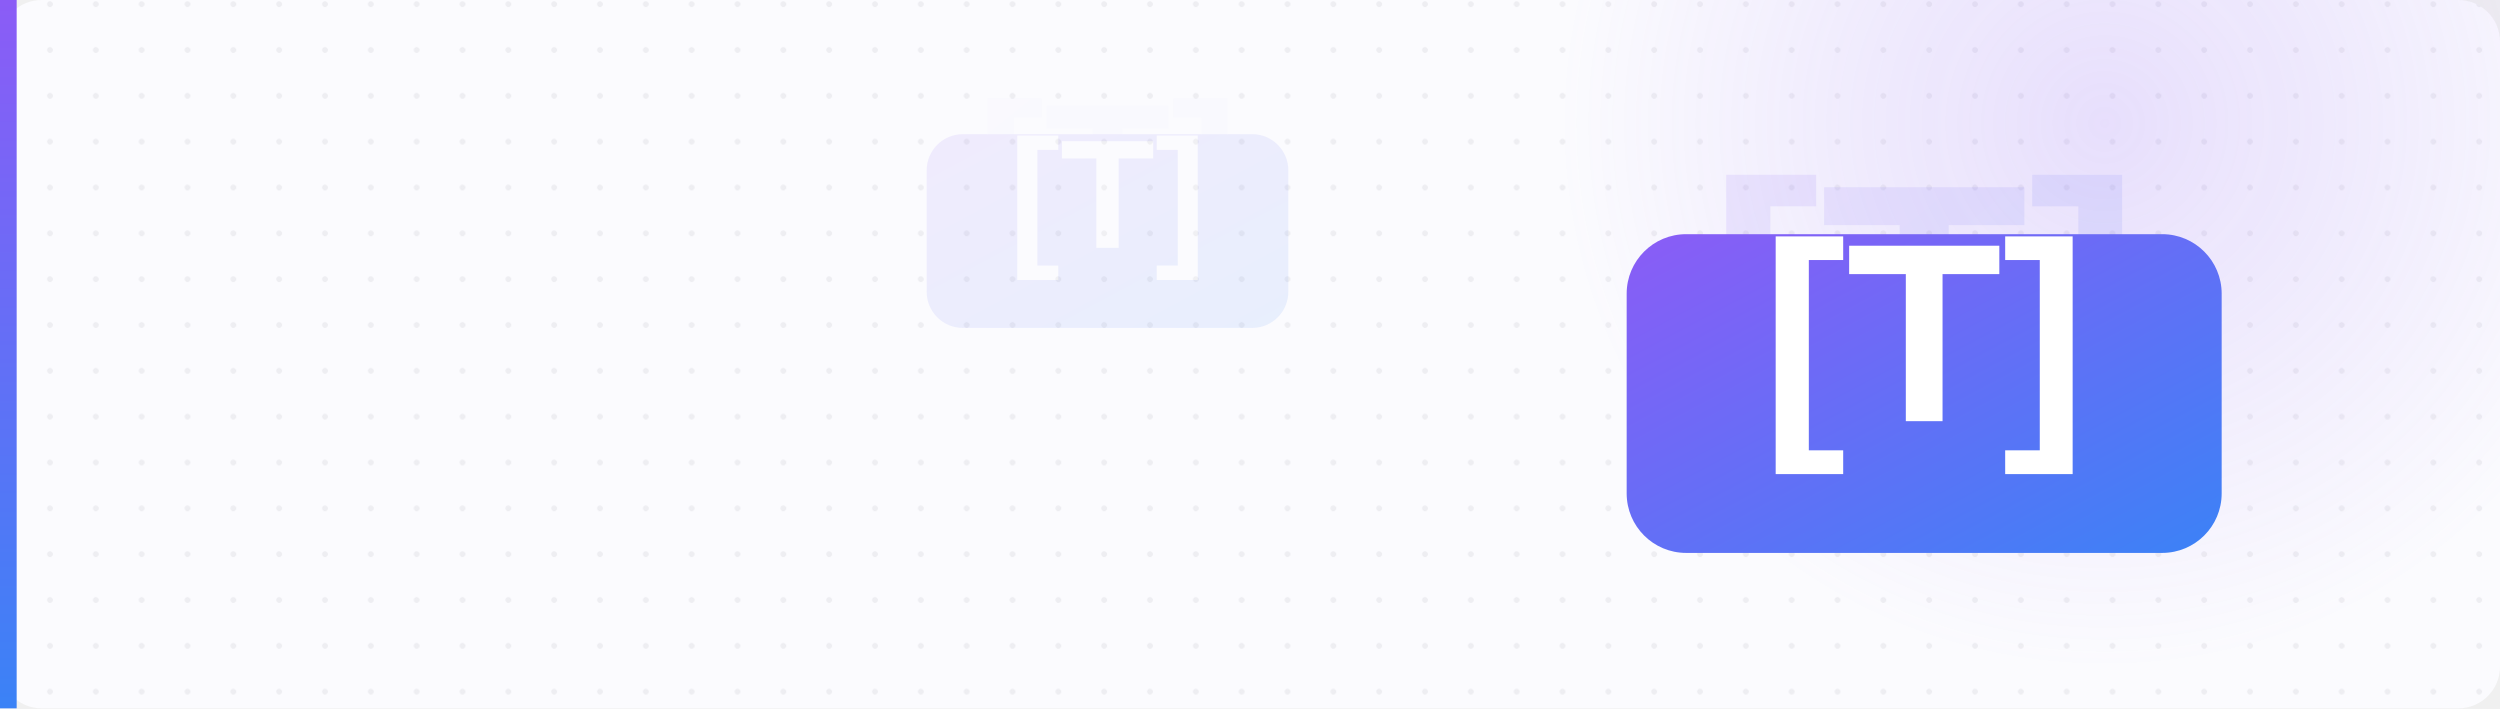
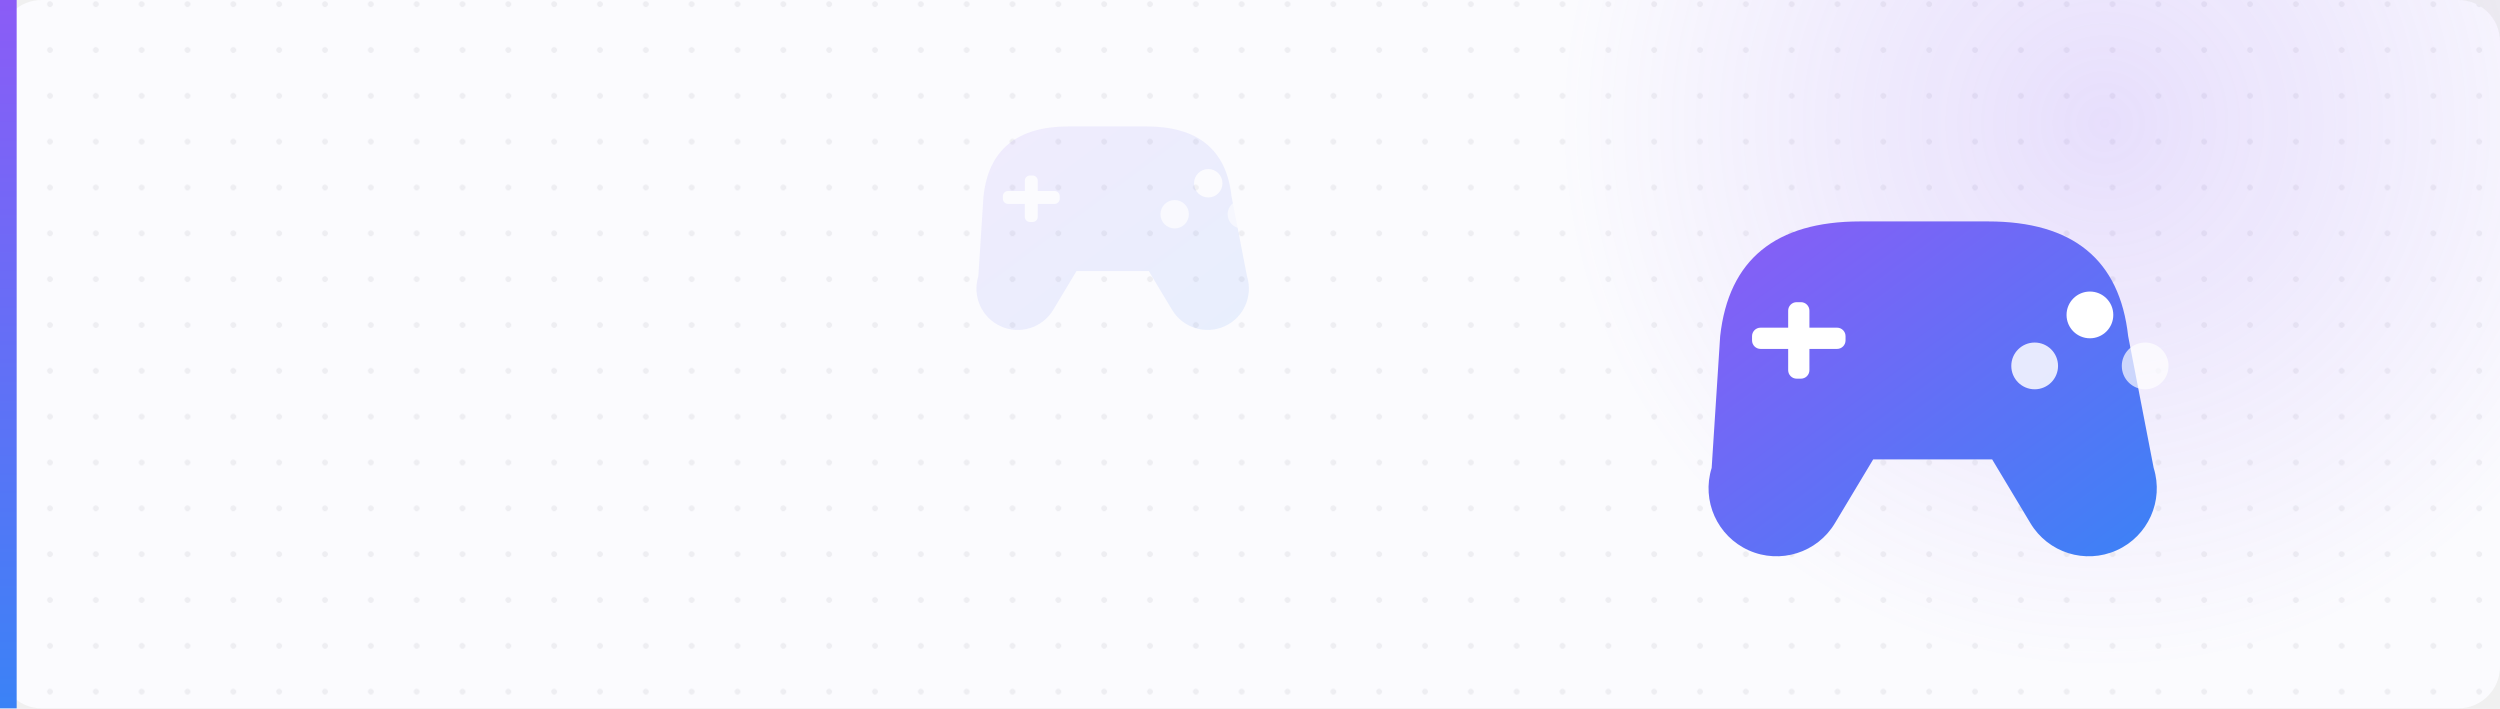
<svg xmlns="http://www.w3.org/2000/svg" viewBox="0 0 1200 340" width="1200" height="340" role="img">
  <defs>
    <linearGradient id="gharusecas" x1="0" y1="0" x2="1" y2="1">
      <stop offset="0" stop-color="#8b5cf6" />
      <stop offset="1" stop-color="#3b82f6" />
    </linearGradient>
    <linearGradient id="gvharusecas" x1="0" y1="0" x2="0" y2="1">
      <stop offset="0" stop-color="#8b5cf6" />
      <stop offset="1" stop-color="#3b82f6" />
    </linearGradient>
    <radialGradient id="glowharusecas" cx="0.5" cy="0.5" r="0.5">
      <stop offset="0" stop-color="#8b5cf6" stop-opacity="0.18" />
      <stop offset="1" stop-color="#8b5cf6" stop-opacity="0" />
    </radialGradient>
    <pattern id="dotsharusecas" width="22" height="22" patternUnits="userSpaceOnUse">
      <circle cx="2" cy="2" r="1.4" fill="#1a1a2e" opacity="0.06" />
    </pattern>
  </defs>
  <rect width="1200" height="340" rx="20" fill="#FBFBFE" />
  <rect width="1200" height="340" rx="20" fill="url(#dotsharusecas)" />
  <circle cx="1010" cy="60" r="260" fill="url(#glowharusecas)" />
  <rect x="0" y="0" width="8" height="340" fill="url(#gvharusecas)" />
  <g transform="translate(740 -10) scale(1.02)">
-     <text x="180" y="208" font-family="Liberation Sans, DejaVu Sans, sans-serif" font-size="160" font-weight="700" font-style="normal" fill="url(#gharusecas)" text-anchor="middle" opacity="0.12">[T]</text>
-     <rect x="40" y="120" width="280" height="150" rx="28" fill="url(#gharusecas)" />
-     <g transform="rotate(0 180 195)">
-       <text x="180" y="208" font-family="Liberation Sans, DejaVu Sans, sans-serif" font-size="120" font-weight="700" font-style="normal" text-decoration="none" letter-spacing="0" fill="#fff" text-anchor="middle">[T]</text>
-     </g>
+     <path d="M84 168 q6 -54 66 -54 h60 q60 0 66 54 l12 62 a32 32 0 0 1 -58 26              l-18 -30 h-56 l-18 30 a32 32 0 0 1 -58 -26 Z" fill="url(#gharusecas)" />
+     <rect x="116" y="152" width="10" height="36" rx="4" fill="#fff" />
+     <rect x="99" y="164" width="44" height="10" rx="4" fill="#fff" />
+     <circle cx="258" cy="158" r="11" fill="#fff" />
+     <circle cx="232" cy="182" r="11" fill="#fff" opacity="0.85" />
+     <circle cx="284" cy="182" r="11" fill="#fff" opacity="0.7" />
  </g>
  <g transform="translate(420 -10) scale(0.62)" opacity="0.10">
-     <text x="180" y="208" font-family="Liberation Sans, DejaVu Sans, sans-serif" font-size="160" font-weight="700" font-style="normal" fill="url(#gharusecas)" text-anchor="middle" opacity="0.12">[T]</text>
-     <rect x="40" y="120" width="280" height="150" rx="28" fill="url(#gharusecas)" />
-     <g transform="rotate(0 180 195)">
-       <text x="180" y="208" font-family="Liberation Sans, DejaVu Sans, sans-serif" font-size="120" font-weight="700" font-style="normal" text-decoration="none" letter-spacing="0" fill="#fff" text-anchor="middle">[T]</text>
-     </g>
+     <path d="M84 168 q6 -54 66 -54 h60 q60 0 66 54 l12 62 a32 32 0 0 1 -58 26              l-18 -30 h-56 l-18 30 a32 32 0 0 1 -58 -26 Z" fill="url(#gharusecas)" />
+     <rect x="116" y="152" width="10" height="36" rx="4" fill="#fff" />
+     <rect x="99" y="164" width="44" height="10" rx="4" fill="#fff" />
+     <circle cx="258" cy="158" r="11" fill="#fff" />
+     <circle cx="232" cy="182" r="11" fill="#fff" opacity="0.85" />
+     <circle cx="284" cy="182" r="11" fill="#fff" opacity="0.7" />
  </g>
</svg>
